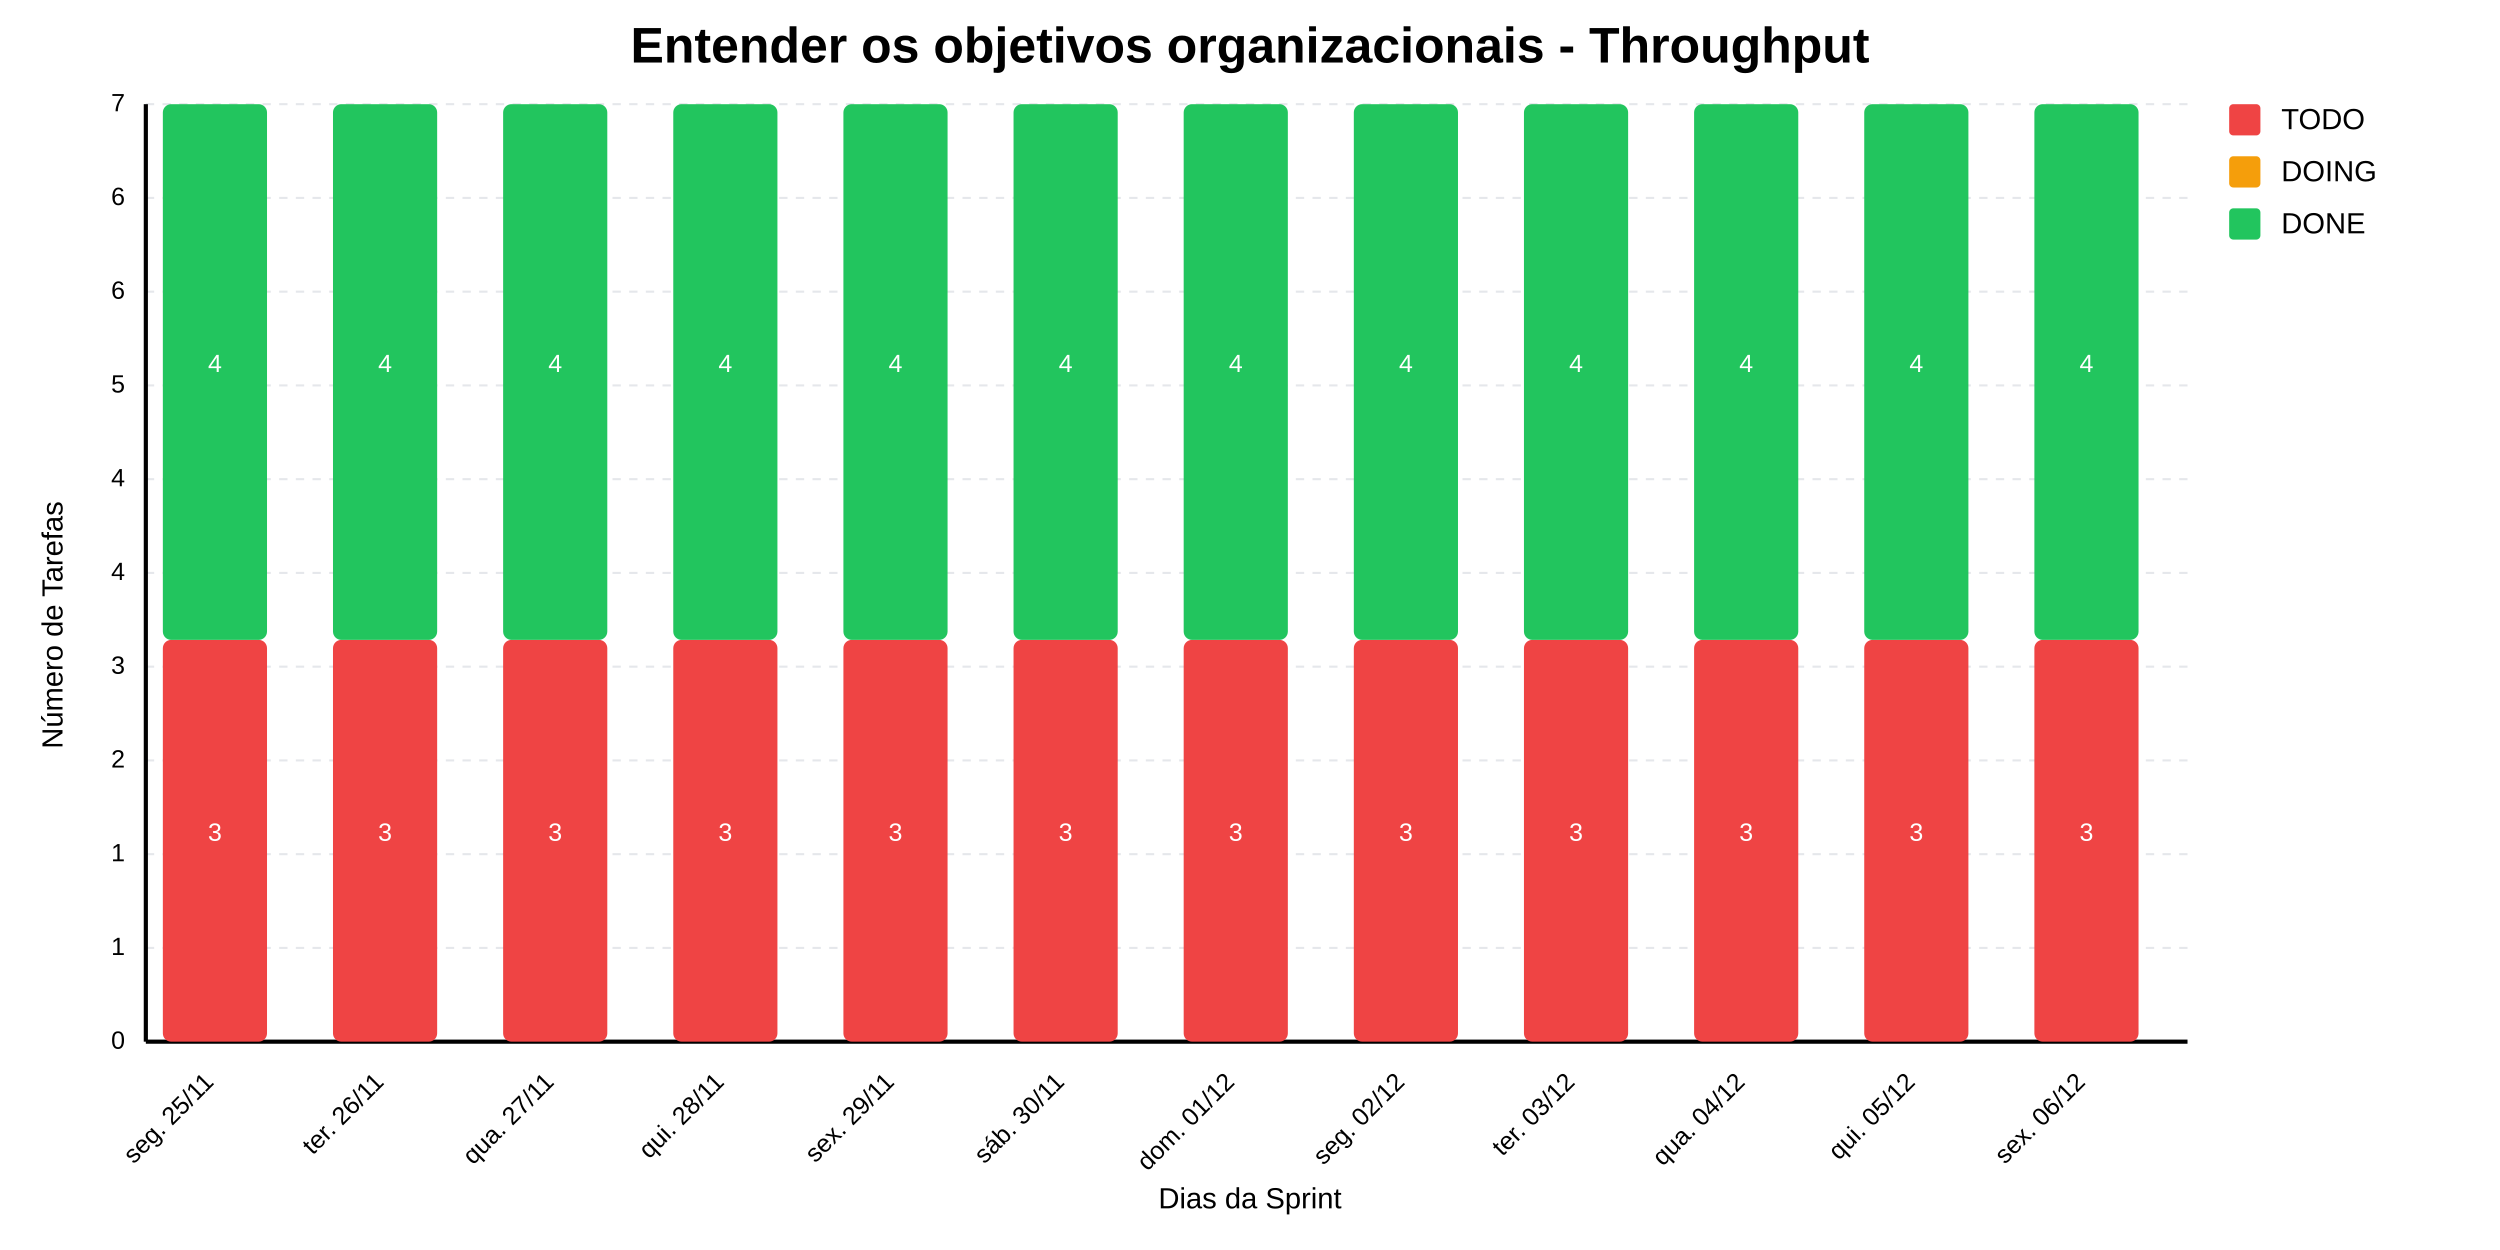
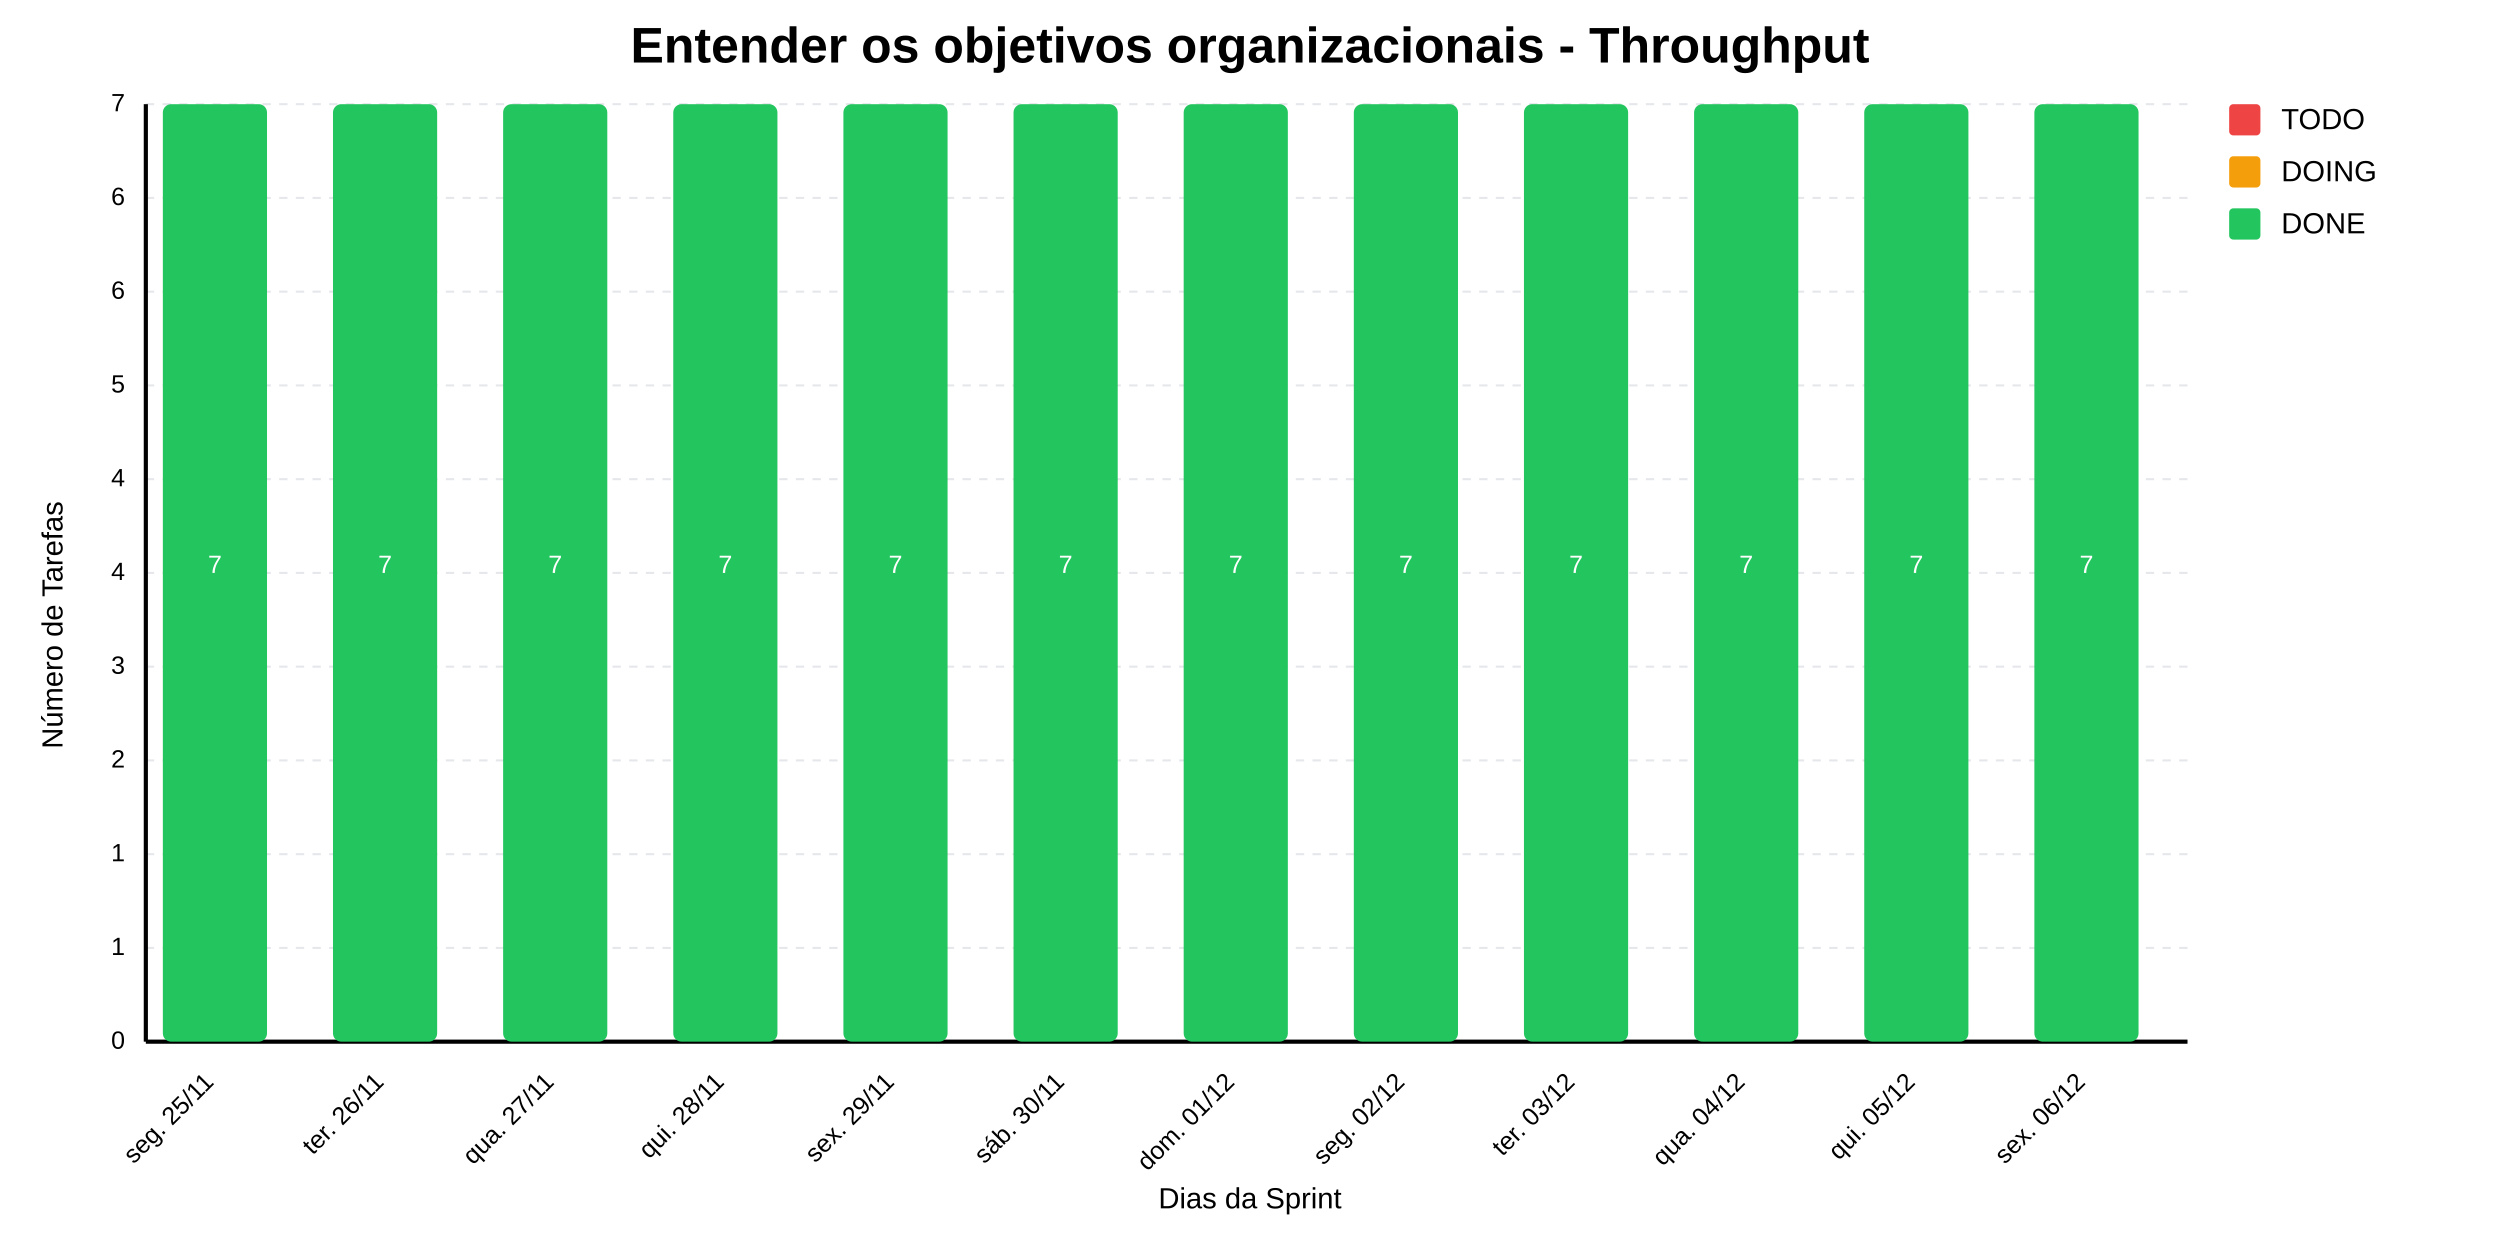
<svg xmlns="http://www.w3.org/2000/svg" viewBox="0 0 1200 600">
  <defs>
    <style>
              text { font-family: Arial, sans-serif; }
              .title { font-size: 24px; font-weight: bold; }
              .label { font-size: 14px; }
              .value { font-size: 12px; fill: white; }
              .axis { font-size: 12px; }
              .legend { font-size: 14px; }
            </style>
  </defs>
  <rect width="1200" height="600" fill="white" />
  <line x1="70" y1="50" x2="1050" y2="50" stroke="#e5e7eb" stroke-dasharray="4" />
  <text x="60" y="50" text-anchor="end" class="axis" dominant-baseline="middle">7</text>
  <line x1="70" y1="95" x2="1050" y2="95" stroke="#e5e7eb" stroke-dasharray="4" />
  <text x="60" y="95" text-anchor="end" class="axis" dominant-baseline="middle">6</text>
  <line x1="70" y1="140" x2="1050" y2="140" stroke="#e5e7eb" stroke-dasharray="4" />
  <text x="60" y="140" text-anchor="end" class="axis" dominant-baseline="middle">6</text>
  <line x1="70" y1="185" x2="1050" y2="185" stroke="#e5e7eb" stroke-dasharray="4" />
  <text x="60" y="185" text-anchor="end" class="axis" dominant-baseline="middle">5</text>
  <line x1="70" y1="230" x2="1050" y2="230" stroke="#e5e7eb" stroke-dasharray="4" />
  <text x="60" y="230" text-anchor="end" class="axis" dominant-baseline="middle">4</text>
  <line x1="70" y1="275" x2="1050" y2="275" stroke="#e5e7eb" stroke-dasharray="4" />
  <text x="60" y="275" text-anchor="end" class="axis" dominant-baseline="middle">4</text>
  <line x1="70" y1="320" x2="1050" y2="320" stroke="#e5e7eb" stroke-dasharray="4" />
  <text x="60" y="320" text-anchor="end" class="axis" dominant-baseline="middle">3</text>
  <line x1="70" y1="365" x2="1050" y2="365" stroke="#e5e7eb" stroke-dasharray="4" />
  <text x="60" y="365" text-anchor="end" class="axis" dominant-baseline="middle">2</text>
  <line x1="70" y1="410" x2="1050" y2="410" stroke="#e5e7eb" stroke-dasharray="4" />
  <text x="60" y="410" text-anchor="end" class="axis" dominant-baseline="middle">1</text>
  <line x1="70" y1="455" x2="1050" y2="455" stroke="#e5e7eb" stroke-dasharray="4" />
  <text x="60" y="455" text-anchor="end" class="axis" dominant-baseline="middle">1</text>
  <line x1="70" y1="500" x2="1050" y2="500" stroke="#e5e7eb" stroke-dasharray="4" />
  <text x="60" y="500" text-anchor="end" class="axis" dominant-baseline="middle">0</text>
  <line x1="70" y1="50" x2="70" y2="500" stroke="black" stroke-width="2" />
  <line x1="70" y1="500" x2="1050" y2="500" stroke="black" stroke-width="2" />
  <g>
-     <rect x="78.167" y="307.143" width="50" height="192.857" fill="#ef4444" rx="4" />
-     <rect x="78.167" y="307.143" width="50" height="0" fill="#f59e0b" rx="4" />
-     <rect x="78.167" y="50" width="50" height="257.143" fill="#22c55e" rx="4" />
+     <rect x="78.167" y="500" width="50" height="0" fill="#ef4444" rx="4" />
+     <rect x="78.167" y="500" width="50" height="0" fill="#f59e0b" rx="4" />
+     <rect x="78.167" y="50" width="50" height="450" fill="#22c55e" rx="4" />
    <text transform="rotate(-45 103.1667 520)" x="103.167" y="520" text-anchor="end" class="axis">seg. 25/11</text>
-     <text x="103.167" y="403.571" text-anchor="middle" class="value">3</text>
-     <text x="103.167" y="178.571" text-anchor="middle" class="value">4</text>
+     <text x="103.167" y="275" text-anchor="middle" class="value">7</text>
  </g>
  <g>
-     <rect x="159.833" y="307.143" width="50" height="192.857" fill="#ef4444" rx="4" />
-     <rect x="159.833" y="307.143" width="50" height="0" fill="#f59e0b" rx="4" />
-     <rect x="159.833" y="50" width="50" height="257.143" fill="#22c55e" rx="4" />
+     <rect x="159.833" y="500" width="50" height="0" fill="#ef4444" rx="4" />
+     <rect x="159.833" y="500" width="50" height="0" fill="#f59e0b" rx="4" />
+     <rect x="159.833" y="50" width="50" height="450" fill="#22c55e" rx="4" />
    <text transform="rotate(-45 184.8333 520)" x="184.833" y="520" text-anchor="end" class="axis">ter. 26/11</text>
-     <text x="184.833" y="403.571" text-anchor="middle" class="value">3</text>
-     <text x="184.833" y="178.571" text-anchor="middle" class="value">4</text>
+     <text x="184.833" y="275" text-anchor="middle" class="value">7</text>
  </g>
  <g>
-     <rect x="241.5" y="307.143" width="50" height="192.857" fill="#ef4444" rx="4" />
-     <rect x="241.5" y="307.143" width="50" height="0" fill="#f59e0b" rx="4" />
-     <rect x="241.5" y="50" width="50" height="257.143" fill="#22c55e" rx="4" />
+     <rect x="241.5" y="500" width="50" height="0" fill="#ef4444" rx="4" />
+     <rect x="241.5" y="500" width="50" height="0" fill="#f59e0b" rx="4" />
+     <rect x="241.5" y="50" width="50" height="450" fill="#22c55e" rx="4" />
    <text transform="rotate(-45 266.5 520)" x="266.5" y="520" text-anchor="end" class="axis">qua. 27/11</text>
-     <text x="266.5" y="403.571" text-anchor="middle" class="value">3</text>
-     <text x="266.5" y="178.571" text-anchor="middle" class="value">4</text>
+     <text x="266.5" y="275" text-anchor="middle" class="value">7</text>
  </g>
  <g>
-     <rect x="323.167" y="307.143" width="50" height="192.857" fill="#ef4444" rx="4" />
-     <rect x="323.167" y="307.143" width="50" height="0" fill="#f59e0b" rx="4" />
-     <rect x="323.167" y="50" width="50" height="257.143" fill="#22c55e" rx="4" />
+     <rect x="323.167" y="500" width="50" height="0" fill="#ef4444" rx="4" />
+     <rect x="323.167" y="500" width="50" height="0" fill="#f59e0b" rx="4" />
+     <rect x="323.167" y="50" width="50" height="450" fill="#22c55e" rx="4" />
    <text transform="rotate(-45 348.1667 520)" x="348.167" y="520" text-anchor="end" class="axis">qui. 28/11</text>
-     <text x="348.167" y="403.571" text-anchor="middle" class="value">3</text>
-     <text x="348.167" y="178.571" text-anchor="middle" class="value">4</text>
+     <text x="348.167" y="275" text-anchor="middle" class="value">7</text>
  </g>
  <g>
-     <rect x="404.833" y="307.143" width="50" height="192.857" fill="#ef4444" rx="4" />
-     <rect x="404.833" y="307.143" width="50" height="0" fill="#f59e0b" rx="4" />
-     <rect x="404.833" y="50" width="50" height="257.143" fill="#22c55e" rx="4" />
+     <rect x="404.833" y="500" width="50" height="0" fill="#ef4444" rx="4" />
+     <rect x="404.833" y="500" width="50" height="0" fill="#f59e0b" rx="4" />
+     <rect x="404.833" y="50" width="50" height="450" fill="#22c55e" rx="4" />
    <text transform="rotate(-45 429.8333 520)" x="429.833" y="520" text-anchor="end" class="axis">sex. 29/11</text>
-     <text x="429.833" y="403.571" text-anchor="middle" class="value">3</text>
-     <text x="429.833" y="178.571" text-anchor="middle" class="value">4</text>
+     <text x="429.833" y="275" text-anchor="middle" class="value">7</text>
  </g>
  <g>
-     <rect x="486.5" y="307.143" width="50" height="192.857" fill="#ef4444" rx="4" />
-     <rect x="486.5" y="307.143" width="50" height="0" fill="#f59e0b" rx="4" />
-     <rect x="486.5" y="50" width="50" height="257.143" fill="#22c55e" rx="4" />
+     <rect x="486.5" y="500" width="50" height="0" fill="#ef4444" rx="4" />
+     <rect x="486.5" y="500" width="50" height="0" fill="#f59e0b" rx="4" />
+     <rect x="486.5" y="50" width="50" height="450" fill="#22c55e" rx="4" />
    <text transform="rotate(-45 511.5 520)" x="511.5" y="520" text-anchor="end" class="axis">sáb. 30/11</text>
-     <text x="511.5" y="403.571" text-anchor="middle" class="value">3</text>
-     <text x="511.5" y="178.571" text-anchor="middle" class="value">4</text>
+     <text x="511.5" y="275" text-anchor="middle" class="value">7</text>
  </g>
  <g>
-     <rect x="568.167" y="307.143" width="50" height="192.857" fill="#ef4444" rx="4" />
-     <rect x="568.167" y="307.143" width="50" height="0" fill="#f59e0b" rx="4" />
-     <rect x="568.167" y="50" width="50" height="257.143" fill="#22c55e" rx="4" />
+     <rect x="568.167" y="500" width="50" height="0" fill="#ef4444" rx="4" />
+     <rect x="568.167" y="500" width="50" height="0" fill="#f59e0b" rx="4" />
+     <rect x="568.167" y="50" width="50" height="450" fill="#22c55e" rx="4" />
    <text transform="rotate(-45 593.1667 520)" x="593.167" y="520" text-anchor="end" class="axis">dom. 01/12</text>
-     <text x="593.167" y="403.571" text-anchor="middle" class="value">3</text>
-     <text x="593.167" y="178.571" text-anchor="middle" class="value">4</text>
+     <text x="593.167" y="275" text-anchor="middle" class="value">7</text>
  </g>
  <g>
-     <rect x="649.833" y="307.143" width="50" height="192.857" fill="#ef4444" rx="4" />
-     <rect x="649.833" y="307.143" width="50" height="0" fill="#f59e0b" rx="4" />
-     <rect x="649.833" y="50" width="50" height="257.143" fill="#22c55e" rx="4" />
+     <rect x="649.833" y="500" width="50" height="0" fill="#ef4444" rx="4" />
+     <rect x="649.833" y="500" width="50" height="0" fill="#f59e0b" rx="4" />
+     <rect x="649.833" y="50" width="50" height="450" fill="#22c55e" rx="4" />
    <text transform="rotate(-45 674.8333 520)" x="674.833" y="520" text-anchor="end" class="axis">seg. 02/12</text>
-     <text x="674.833" y="403.571" text-anchor="middle" class="value">3</text>
-     <text x="674.833" y="178.571" text-anchor="middle" class="value">4</text>
+     <text x="674.833" y="275" text-anchor="middle" class="value">7</text>
  </g>
  <g>
-     <rect x="731.5" y="307.143" width="50" height="192.857" fill="#ef4444" rx="4" />
-     <rect x="731.5" y="307.143" width="50" height="0" fill="#f59e0b" rx="4" />
-     <rect x="731.5" y="50" width="50" height="257.143" fill="#22c55e" rx="4" />
+     <rect x="731.5" y="500" width="50" height="0" fill="#ef4444" rx="4" />
+     <rect x="731.5" y="500" width="50" height="0" fill="#f59e0b" rx="4" />
+     <rect x="731.5" y="50" width="50" height="450" fill="#22c55e" rx="4" />
    <text transform="rotate(-45 756.5 520)" x="756.5" y="520" text-anchor="end" class="axis">ter. 03/12</text>
-     <text x="756.5" y="403.571" text-anchor="middle" class="value">3</text>
-     <text x="756.5" y="178.571" text-anchor="middle" class="value">4</text>
+     <text x="756.5" y="275" text-anchor="middle" class="value">7</text>
  </g>
  <g>
-     <rect x="813.167" y="307.143" width="50" height="192.857" fill="#ef4444" rx="4" />
-     <rect x="813.167" y="307.143" width="50" height="0" fill="#f59e0b" rx="4" />
-     <rect x="813.167" y="50" width="50" height="257.143" fill="#22c55e" rx="4" />
+     <rect x="813.167" y="500" width="50" height="0" fill="#ef4444" rx="4" />
+     <rect x="813.167" y="500" width="50" height="0" fill="#f59e0b" rx="4" />
+     <rect x="813.167" y="50" width="50" height="450" fill="#22c55e" rx="4" />
    <text transform="rotate(-45 838.1667 520)" x="838.167" y="520" text-anchor="end" class="axis">qua. 04/12</text>
-     <text x="838.167" y="403.571" text-anchor="middle" class="value">3</text>
-     <text x="838.167" y="178.571" text-anchor="middle" class="value">4</text>
+     <text x="838.167" y="275" text-anchor="middle" class="value">7</text>
  </g>
  <g>
-     <rect x="894.833" y="307.143" width="50" height="192.857" fill="#ef4444" rx="4" />
-     <rect x="894.833" y="307.143" width="50" height="0" fill="#f59e0b" rx="4" />
-     <rect x="894.833" y="50" width="50" height="257.143" fill="#22c55e" rx="4" />
+     <rect x="894.833" y="500" width="50" height="0" fill="#ef4444" rx="4" />
+     <rect x="894.833" y="500" width="50" height="0" fill="#f59e0b" rx="4" />
+     <rect x="894.833" y="50" width="50" height="450" fill="#22c55e" rx="4" />
    <text transform="rotate(-45 919.8333 520)" x="919.833" y="520" text-anchor="end" class="axis">qui. 05/12</text>
-     <text x="919.833" y="403.571" text-anchor="middle" class="value">3</text>
-     <text x="919.833" y="178.571" text-anchor="middle" class="value">4</text>
+     <text x="919.833" y="275" text-anchor="middle" class="value">7</text>
  </g>
  <g>
-     <rect x="976.5" y="307.143" width="50" height="192.857" fill="#ef4444" rx="4" />
-     <rect x="976.5" y="307.143" width="50" height="0" fill="#f59e0b" rx="4" />
-     <rect x="976.5" y="50" width="50" height="257.143" fill="#22c55e" rx="4" />
+     <rect x="976.5" y="500" width="50" height="0" fill="#ef4444" rx="4" />
+     <rect x="976.5" y="500" width="50" height="0" fill="#f59e0b" rx="4" />
+     <rect x="976.5" y="50" width="50" height="450" fill="#22c55e" rx="4" />
    <text transform="rotate(-45 1001.5 520)" x="1001.5" y="520" text-anchor="end" class="axis">sex. 06/12</text>
-     <text x="1001.5" y="403.571" text-anchor="middle" class="value">3</text>
-     <text x="1001.5" y="178.571" text-anchor="middle" class="value">4</text>
+     <text x="1001.5" y="275" text-anchor="middle" class="value">7</text>
  </g>
  <text transform="rotate(-90 30 300)" x="30" y="300" text-anchor="middle" class="label">Número de Tarefas</text>
  <text x="600" y="580" text-anchor="middle" class="label">Dias da Sprint</text>
  <text x="600" y="30" text-anchor="middle" class="title">Entender os objetivos organizacionais - Throughput</text>
  <g transform="translate(1070, 50)">
    <rect width="15" height="15" fill="#ef4444" rx="2" />
    <text x="25" y="12" class="legend">TODO</text>
    <rect y="25" width="15" height="15" fill="#f59e0b" rx="2" />
    <text x="25" y="37" class="legend">DOING</text>
    <rect y="50" width="15" height="15" fill="#22c55e" rx="2" />
    <text x="25" y="62" class="legend">DONE</text>
    <text x="0" y="90" class="value" fill="#666666">
              Período: 25/11/2024 - 06/12/2024
            </text>
    <text x="0" y="110" class="value" fill="#666666">
              Total de Issues: 7
            </text>
  </g>
</svg>
